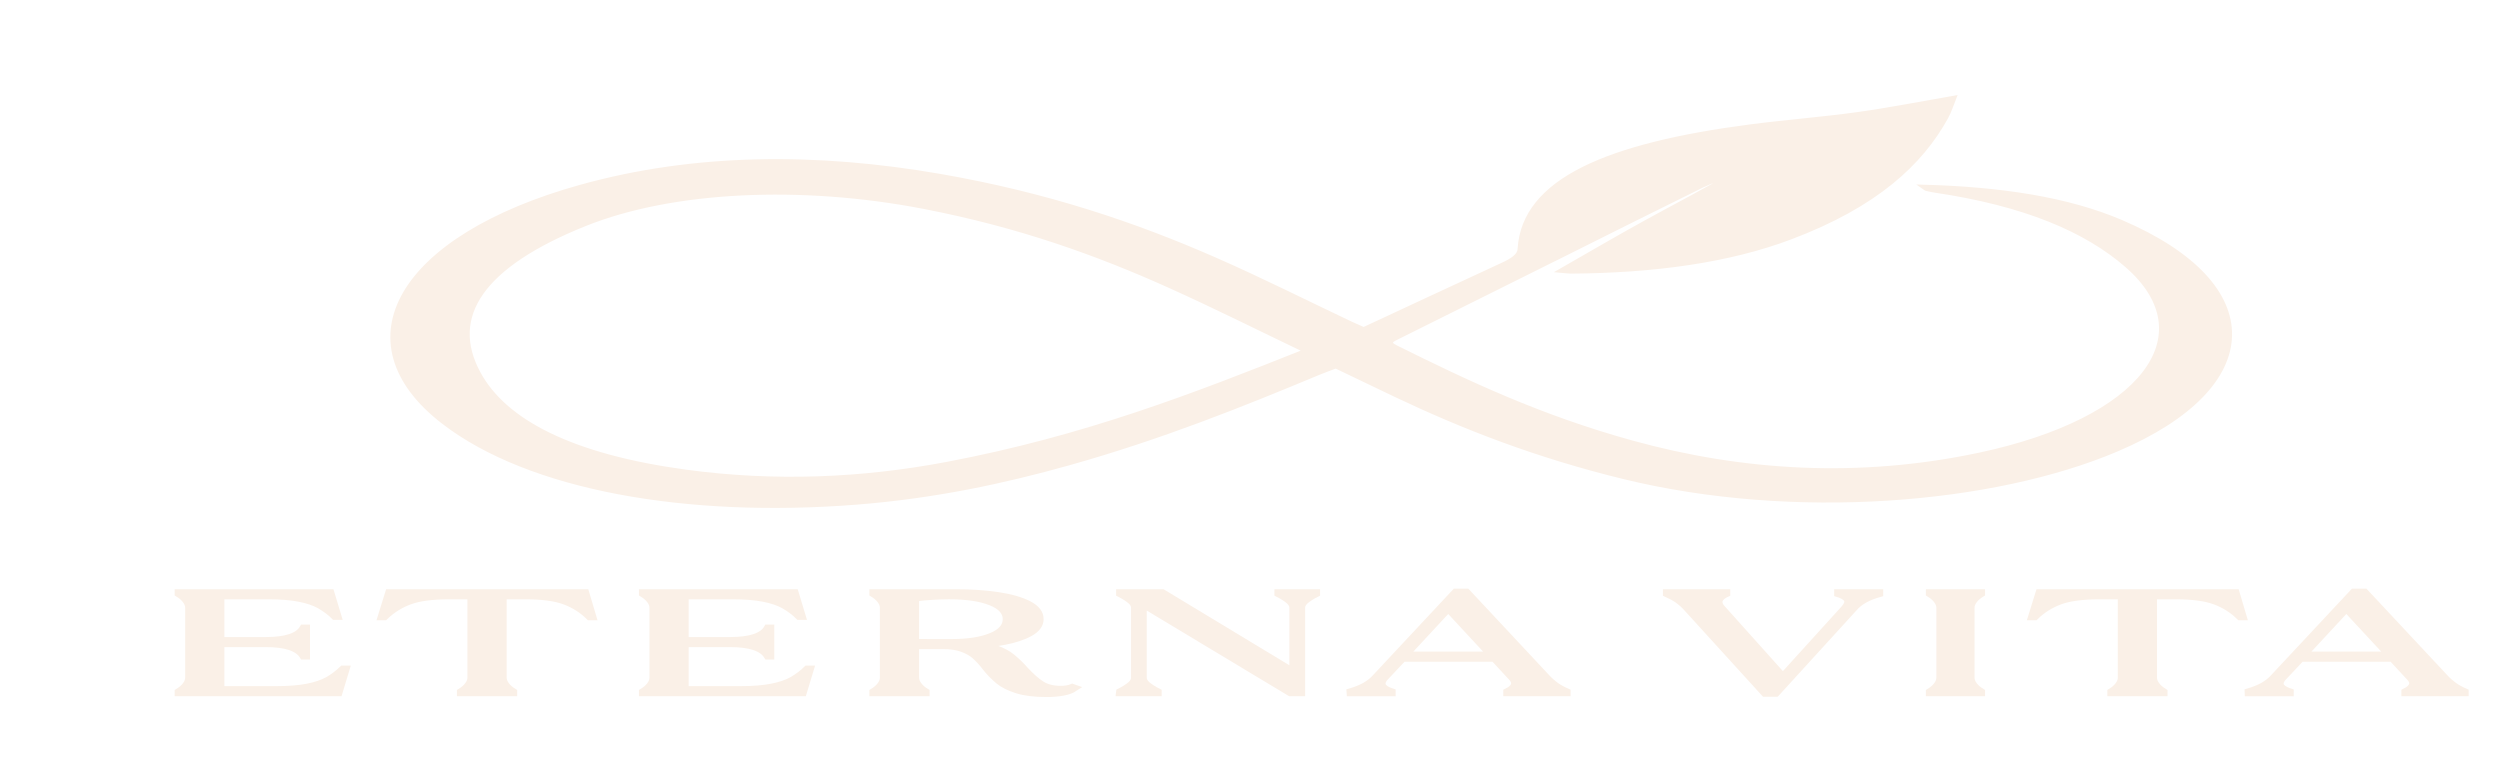
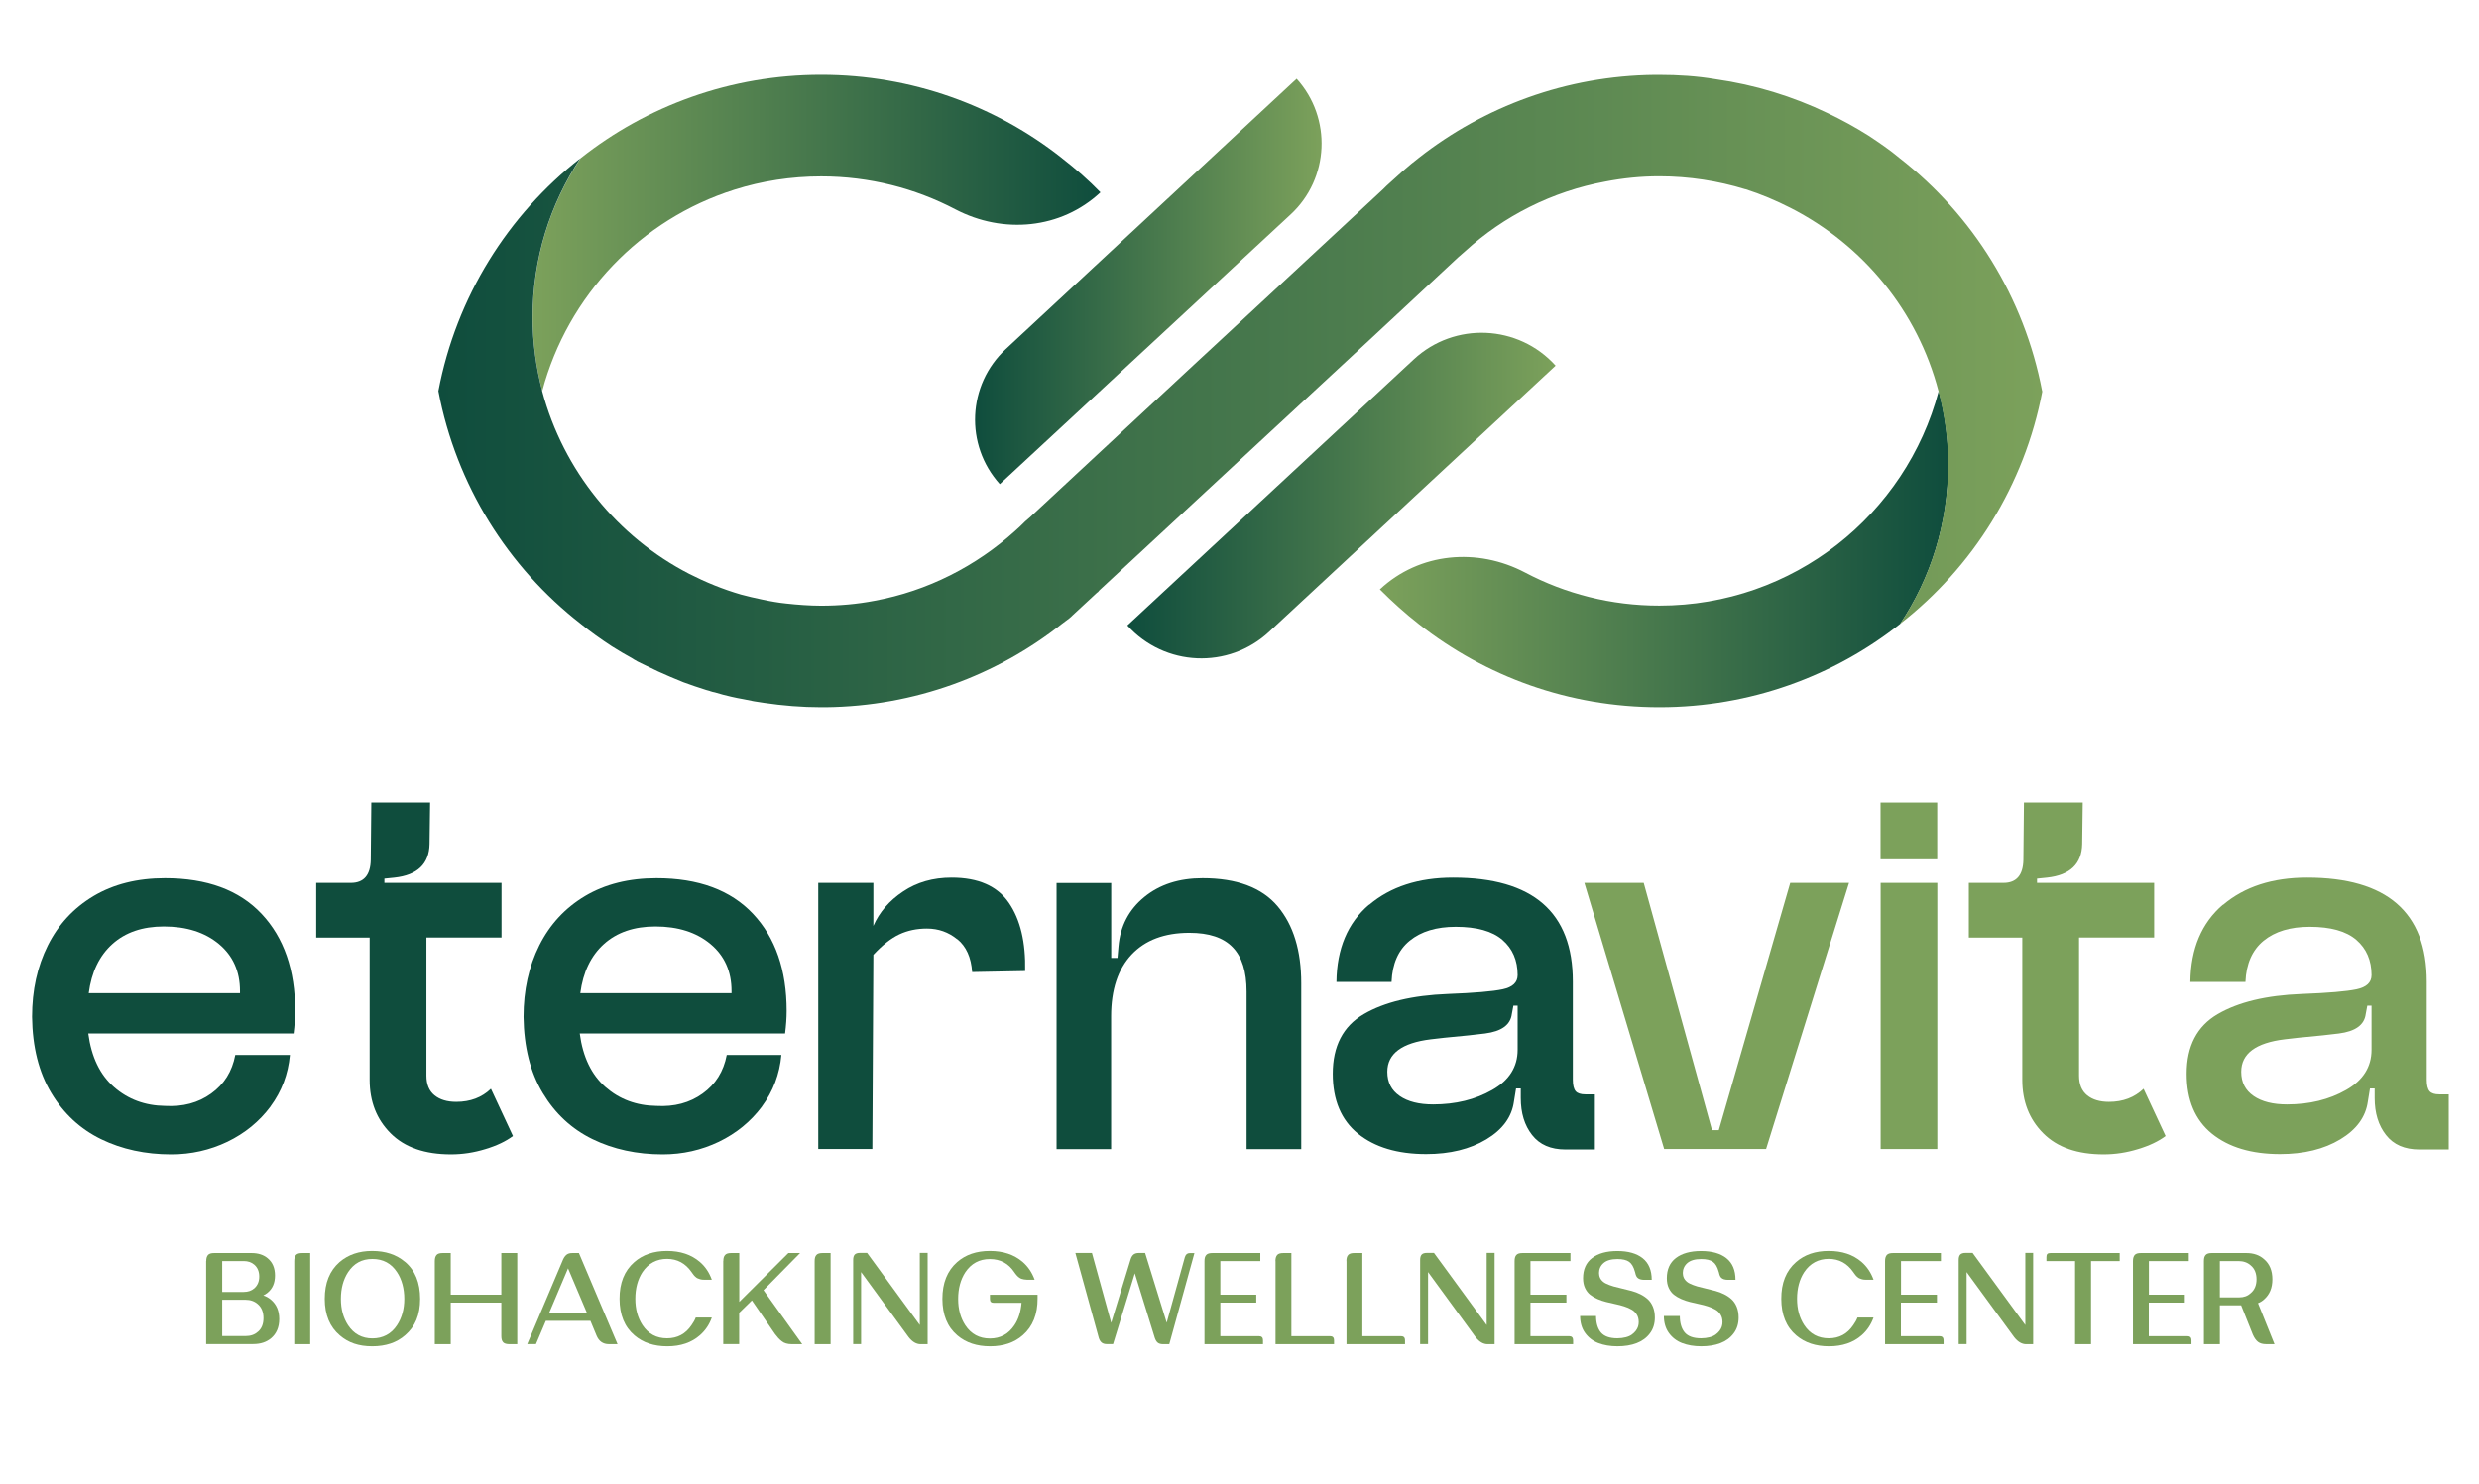
- <svg xmlns="http://www.w3.org/2000/svg" width="177" height="54" viewBox="0 0 177 54" fill="none">
-   <path d="M136.091 13.198C141.631 13.345 146.385 14.068 150.187 15.693C160.6 20.146 160.458 27.351 149.869 31.85C141.134 35.562 127.024 36.739 114.975 33.799C108.729 32.275 103.562 30.248 98.818 27.996C97.437 27.34 96.07 26.68 94.573 25.962C94.176 26.114 93.775 26.252 93.41 26.405C87.865 28.715 82.228 30.979 75.714 32.811C71.08 34.114 66.149 35.17 60.641 35.604C48.635 36.551 37.493 34.61 31.375 29.895C23.981 24.195 28.278 16.767 41.13 13.199C49.194 10.96 57.794 10.915 66.572 12.439C74.176 13.759 80.423 15.888 86.044 18.356C89.364 19.814 92.444 21.369 95.634 22.879C95.866 22.989 96.11 23.094 96.547 23.286C99.861 21.744 103.099 20.233 106.355 18.728C107.038 18.412 107.546 18.099 107.57 17.631C107.862 12.748 113.834 10.25 123.913 8.933C126.418 8.606 129.02 8.408 131.509 8.062C133.764 7.749 135.927 7.317 138.399 6.891C138.201 7.379 138.065 7.854 137.809 8.317C136.008 11.582 132.828 14.543 126.799 16.822C122.395 18.488 117.083 19.207 111.217 19.248C111.052 19.248 110.886 19.221 110.423 19.181C112.53 17.978 114.491 16.825 116.537 15.699C118.571 14.58 120.689 13.489 122.672 12.322C121.953 12.599 121.155 12.849 120.528 13.159C117.29 14.75 114.096 16.357 110.885 17.958C106.944 19.922 103 21.887 99.053 23.851C98.586 24.082 98.18 24.238 98.831 24.561C103.852 27.055 108.995 29.501 115.543 31.31C123.333 33.462 131.579 33.989 140.128 32.175C151.653 29.73 156.218 23.737 150.564 18.815C147.661 16.288 143.338 14.457 137.004 13.517C136.792 13.484 136.588 13.443 136.393 13.394C136.32 13.38 136.293 13.337 136.091 13.198ZM92.4 24.838C89.111 23.265 86.031 21.718 82.759 20.246C77.716 17.979 72.175 15.971 65.38 14.661C56.709 12.989 47.618 13.401 41.425 15.886C34.211 18.78 31.688 22.358 33.911 26.435C35.758 29.825 40.464 32.273 48.522 33.371C54.837 34.231 61.023 33.966 67.043 32.826C76.806 30.977 84.515 27.978 92.4 24.838Z" fill="#FAF0E7" stroke="#FAF0E7" stroke-width="0.25" stroke-miterlimit="10" />
-   <path d="M12.617 48.99C12.847 48.85 13.024 48.697 13.144 48.535C13.287 48.356 13.36 48.168 13.36 47.98V43.029C13.36 42.841 13.287 42.653 13.144 42.474C13.024 42.312 12.847 42.159 12.617 42.019V41.969H23.423L23.926 43.636H23.687C23.41 43.355 23.057 43.089 22.635 42.843C22.257 42.634 21.764 42.467 21.198 42.358C20.607 42.24 19.872 42.181 18.994 42.181H15.636V45.353H18.824C20.245 45.353 21.123 45.06 21.459 44.474H21.697V46.444H21.459C21.108 45.858 20.229 45.565 18.824 45.565H15.636V48.828H19.565C20.444 48.828 21.178 48.769 21.77 48.651C22.336 48.542 22.829 48.376 23.207 48.167C23.574 47.962 23.926 47.697 24.262 47.373H24.5L23.996 49.041H12.617V48.99Z" fill="#FAF0E7" stroke="#FAF0E7" stroke-width="0.5" stroke-miterlimit="10" />
-   <path d="M32.599 48.99C32.828 48.851 33.006 48.697 33.126 48.536C33.269 48.357 33.342 48.169 33.342 47.98V42.181H31.809C30.611 42.181 29.676 42.304 29.006 42.55C28.335 42.795 27.744 43.167 27.232 43.666H26.994L27.521 41.969H41.465L41.969 43.666H41.73C41.235 43.175 40.653 42.804 39.984 42.555C39.314 42.305 38.38 42.18 37.181 42.181H35.623V47.98C35.624 48.169 35.697 48.356 35.839 48.535C35.96 48.697 36.137 48.85 36.366 48.99V49.041H32.599V48.99Z" fill="#FAF0E7" stroke="#FAF0E7" stroke-width="0.5" stroke-miterlimit="10" />
-   <path d="M45.488 48.99C45.717 48.85 45.895 48.697 46.016 48.535C46.158 48.356 46.231 48.169 46.231 47.98V43.029C46.231 42.841 46.158 42.653 46.016 42.474C45.895 42.312 45.717 42.159 45.488 42.019V41.969H56.293L56.797 43.636H56.558C56.281 43.355 55.927 43.089 55.505 42.843C55.127 42.634 54.633 42.467 54.067 42.358C53.476 42.24 52.741 42.181 51.863 42.181H48.508V45.353H51.695C53.116 45.353 53.995 45.06 54.33 44.474H54.569V46.444H54.33C53.979 45.858 53.101 45.565 51.695 45.565H48.508V48.828H52.438C53.316 48.828 54.051 48.769 54.642 48.651C55.208 48.542 55.702 48.375 56.08 48.167C56.502 47.92 56.856 47.654 57.133 47.373H57.372L56.868 49.041H45.488V48.99Z" fill="#FAF0E7" stroke="#FAF0E7" stroke-width="0.5" stroke-miterlimit="10" />
-   <path d="M71.998 48.839C71.455 48.667 71.012 48.446 70.704 48.192C70.333 47.875 70.017 47.548 69.758 47.212C69.555 46.94 69.311 46.673 69.026 46.414C68.811 46.222 68.506 46.05 68.128 45.909C67.756 45.774 67.277 45.702 66.786 45.708H64.822V47.98C64.822 48.169 64.895 48.356 65.038 48.535C65.158 48.697 65.336 48.85 65.564 48.99V49.04H61.803V48.99C62.032 48.85 62.21 48.697 62.33 48.535C62.473 48.356 62.546 48.169 62.546 47.98V43.03C62.546 42.841 62.473 42.653 62.33 42.474C62.21 42.312 62.032 42.159 61.803 42.02V41.969H67.697C68.703 41.964 69.704 42.032 70.656 42.17C71.556 42.304 72.279 42.511 72.825 42.791C73.37 43.071 73.642 43.42 73.638 43.837C73.638 44.214 73.4 44.535 72.924 44.802C72.45 45.066 71.823 45.275 71.103 45.408C70.392 45.543 69.629 45.624 68.851 45.645V45.665C69.459 45.667 70.045 45.76 70.504 45.928C70.972 46.099 71.359 46.306 71.642 46.539C71.99 46.829 72.299 47.128 72.565 47.433C72.98 47.884 73.368 48.226 73.727 48.459C74.085 48.691 74.545 48.807 75.104 48.807C75.256 48.808 75.406 48.796 75.546 48.772C75.686 48.747 75.813 48.711 75.919 48.665L76.063 48.716C75.871 48.844 75.591 48.944 75.26 49.004C74.893 49.07 74.497 49.103 74.098 49.1C73.246 49.101 72.546 49.014 71.998 48.839ZM67.386 45.495C68.536 45.495 69.466 45.35 70.177 45.059C70.888 44.769 71.243 44.362 71.243 43.837C71.243 43.312 70.875 42.904 70.141 42.614C69.406 42.325 68.423 42.18 67.194 42.179C66.789 42.181 66.385 42.194 65.984 42.22C65.59 42.242 65.201 42.279 64.822 42.331V45.493L67.386 45.495Z" fill="#FAF0E7" stroke="#FAF0E7" stroke-width="0.5" stroke-miterlimit="10" />
-   <path d="M79.27 48.99C79.58 48.835 79.847 48.666 80.064 48.485C80.241 48.327 80.331 48.154 80.327 47.98V43.029C80.331 42.855 80.241 42.682 80.064 42.525C79.847 42.344 79.58 42.174 79.27 42.019V41.969H82.313L91.537 47.544V43.029C91.54 42.855 91.45 42.682 91.273 42.525C91.056 42.344 90.79 42.174 90.479 42.019V41.969H93.211V42.02C92.9 42.174 92.633 42.344 92.417 42.525C92.24 42.683 92.149 42.855 92.153 43.03V49.041H91.338L80.941 42.787V47.98C80.937 48.154 81.027 48.327 81.204 48.484C81.42 48.665 81.685 48.835 81.995 48.99V49.04H79.264L79.27 48.99Z" fill="#FAF0E7" stroke="#FAF0E7" stroke-width="0.5" stroke-miterlimit="10" />
-   <path d="M95.586 48.991C95.989 48.875 96.345 48.731 96.64 48.567C96.95 48.387 97.201 48.19 97.383 47.981L103.037 41.93H103.851L109.507 47.981C109.688 48.179 109.904 48.371 110.153 48.556C110.378 48.714 110.644 48.86 110.947 48.992V49.042H106.682V48.992C106.852 48.911 106.986 48.819 107.079 48.719C107.185 48.61 107.239 48.493 107.238 48.375C107.23 48.237 107.166 48.1 107.047 47.971L105.776 46.599H99.332L98.061 47.953C97.927 48.094 97.854 48.245 97.846 48.397C97.846 48.639 98.084 48.838 98.561 48.993V49.044H95.59L95.586 48.991ZM102.534 43.102L99.491 46.383H105.576L102.534 43.102Z" fill="#FAF0E7" stroke="#FAF0E7" stroke-width="0.5" stroke-miterlimit="10" />
-   <path d="M119.424 43.029C119.252 42.832 119.039 42.642 118.789 42.46C118.561 42.301 118.291 42.153 117.986 42.019V41.969H122.251V42.019C121.885 42.187 121.687 42.408 121.7 42.636C121.708 42.788 121.781 42.938 121.915 43.08L126.228 47.889L130.565 43.111C130.741 42.908 130.829 42.74 130.828 42.605C130.828 42.363 130.589 42.167 130.109 42.019V41.969H133.081V42.019C132.667 42.134 132.302 42.277 132.002 42.444C131.688 42.626 131.438 42.827 131.26 43.04L125.749 49.081H124.934L119.424 43.029Z" fill="#FAF0E7" stroke="#FAF0E7" stroke-width="0.5" stroke-miterlimit="10" />
-   <path d="M136.602 48.99C136.831 48.85 137.008 48.697 137.129 48.535C137.271 48.356 137.344 48.169 137.344 47.98V43.029C137.344 42.841 137.271 42.653 137.129 42.474C137.008 42.312 136.831 42.159 136.602 42.019V41.969H140.291V42.02C140.062 42.159 139.885 42.312 139.764 42.474C139.621 42.653 139.548 42.841 139.548 43.03V47.98C139.548 48.168 139.621 48.356 139.764 48.535C139.885 48.697 140.062 48.85 140.291 48.99V49.04H136.602V48.99Z" fill="#FAF0E7" stroke="#FAF0E7" stroke-width="0.5" stroke-miterlimit="10" />
-   <path d="M149.448 48.99C149.677 48.851 149.855 48.697 149.975 48.536C150.118 48.357 150.191 48.169 150.191 47.98V42.181H148.654C147.456 42.181 146.521 42.304 145.851 42.55C145.181 42.795 144.59 43.167 144.078 43.666H143.84L144.367 41.969H158.311L158.814 43.666H158.576C158.081 43.175 157.498 42.804 156.829 42.555C156.16 42.305 155.225 42.18 154.025 42.181H152.466V47.98C152.466 48.169 152.539 48.356 152.682 48.535C152.802 48.697 152.98 48.85 153.209 48.99V49.041H149.448V48.99Z" fill="#FAF0E7" stroke="#FAF0E7" stroke-width="0.5" stroke-miterlimit="10" />
-   <path d="M159.172 48.991C159.575 48.875 159.931 48.731 160.226 48.567C160.536 48.387 160.787 48.19 160.969 47.981L166.623 41.93H167.437L173.092 47.981C173.273 48.179 173.489 48.371 173.738 48.556C173.963 48.714 174.229 48.86 174.532 48.992V49.042H170.267V48.992C170.437 48.911 170.571 48.819 170.664 48.719C170.77 48.61 170.824 48.493 170.823 48.375C170.816 48.237 170.751 48.1 170.632 47.971L169.361 46.599H162.917L161.646 47.953C161.512 48.094 161.438 48.245 161.43 48.397C161.43 48.639 161.668 48.838 162.145 48.993V49.044H159.174L159.172 48.991ZM166.12 43.102L163.077 46.383H169.163L166.12 43.102Z" fill="#FAF0E7" stroke="#FAF0E7" stroke-width="0.5" stroke-miterlimit="10" />
+ <svg xmlns="http://www.w3.org/2000/svg" width="269" height="161" viewBox="0 0 269 161" fill="none">
+   <path d="M211.401 50.445C211.401 56.825 209.501 62.775 206.191 67.715C199.011 73.395 189.921 76.765 180.061 76.765C170.201 76.765 161.221 73.425 154.001 67.775C152.501 66.605 151.091 65.335 149.721 63.965H149.741C154.031 59.965 160.311 59.415 165.491 62.145C169.851 64.445 174.811 65.735 180.061 65.735C194.591 65.735 206.821 55.875 210.371 42.445C211.041 44.985 211.411 47.655 211.411 50.435L211.401 50.445Z" fill="url(#paint0_linear_276_27)" />
+   <path d="M168.8 39.689L137.72 68.569C133.3 72.679 126.37 72.369 122.33 67.889L153.41 39.009C157.83 34.899 164.76 35.209 168.8 39.689Z" fill="url(#paint1_linear_276_27)" />
+   <path d="M140.05 23.277L108.49 52.547C104.67 48.297 104.96 41.777 109.14 37.887L140.7 8.547C144.55 12.807 144.26 19.377 140.05 23.277Z" fill="url(#paint2_linear_276_27)" />
+   <path d="M119.411 20.877C115.131 24.877 108.851 25.437 103.661 22.717C99.311 20.437 94.351 19.147 89.111 19.147C85.841 19.147 82.661 19.647 79.691 20.587C69.531 23.797 61.611 32.047 58.841 42.437C58.171 39.897 57.801 37.227 57.801 34.447C57.801 28.067 59.701 22.147 62.981 17.207L63.001 17.177C70.191 11.487 79.281 8.117 89.111 8.117C98.941 8.117 108.061 11.487 115.241 17.167C115.241 17.167 115.251 17.177 115.271 17.197C116.741 18.337 118.111 19.537 119.411 20.877Z" fill="url(#paint3_linear_276_27)" />
+   <path d="M221.62 42.455C219.68 52.675 214.07 61.565 206.18 67.715C209.49 62.765 211.39 56.825 211.39 50.445C211.39 47.675 211.02 44.995 210.35 42.455C208.08 33.765 202.16 26.585 194.31 22.575C192.74 21.775 191.1 21.075 189.4 20.535H189.37C186.43 19.635 183.29 19.135 180.05 19.135C178.05 19.135 176.11 19.335 174.2 19.705C168.42 20.775 163.17 23.445 159 27.255L158.2 27.955L148.84 36.675L139.22 45.595L137.88 46.835L131.33 52.915L119.3 64.075C119.23 64.145 119.17 64.245 119.1 64.305H119.07L116.36 66.815C116.26 66.915 116.16 67.015 116.03 67.115C115.76 67.315 115.5 67.515 115.23 67.715C108.18 73.295 99.26 76.665 89.57 76.765H89.1C86.99 76.765 84.96 76.595 82.92 76.295C82.19 76.195 81.42 76.065 80.68 75.895C80.25 75.825 79.78 75.725 79.34 75.625C78.74 75.495 78.14 75.325 77.57 75.155C77.4 75.125 77.24 75.085 77.07 75.025C77.07 75.025 77.047 75.015 77 74.995C76.87 74.965 76.77 74.925 76.63 74.895C75.79 74.625 74.99 74.365 74.16 74.055C73.22 73.685 72.32 73.285 71.42 72.885C70.79 72.585 70.15 72.285 69.55 71.985C69.42 71.915 69.28 71.855 69.15 71.785C69.05 71.715 68.95 71.655 68.85 71.615C68.78 71.585 68.72 71.515 68.65 71.485C67.88 71.055 67.11 70.615 66.38 70.145C65.21 69.375 64.07 68.575 63.01 67.705C55.12 61.555 49.51 52.665 47.57 42.445C49.51 32.225 55.12 23.335 62.97 17.185C59.7 22.135 57.79 28.045 57.79 34.425C57.79 37.195 58.16 39.875 58.83 42.415V42.445C61.14 51.095 67.02 58.285 74.8 62.295C76.57 63.195 78.44 63.965 80.41 64.535C81.15 64.735 81.88 64.905 82.65 65.065C83.12 65.165 83.59 65.265 84.05 65.335C84.45 65.405 84.89 65.465 85.29 65.505C85.92 65.575 86.56 65.635 87.19 65.675C87.82 65.715 88.46 65.745 89.09 65.745C91.06 65.745 93 65.575 94.87 65.215C100.68 64.145 105.93 61.435 110.14 57.635C110.51 57.305 110.88 56.965 111.24 56.595L111.74 56.165L120.33 48.175L129.92 39.255L131.26 38.015L137.81 31.935L150.07 20.545C150.34 20.275 150.57 20.045 150.84 19.815L152.28 18.515C152.85 18.015 153.42 17.545 153.98 17.115C161.06 11.565 169.95 8.225 179.57 8.125H180.04C182.11 8.125 184.15 8.255 186.15 8.595C190.43 9.195 194.54 10.465 198.31 12.275C199.85 13.005 201.32 13.815 202.75 14.715C203.92 15.485 205.09 16.285 206.16 17.185C214.05 23.335 219.66 32.255 221.6 42.475L221.62 42.455Z" fill="url(#paint4_linear_276_27)" />
+   <path d="M29.351 120.11C28.131 121.74 26.581 123.01 24.68 123.93C22.78 124.84 20.75 125.3 18.581 125.3C15.771 125.3 13.23 124.75 10.97 123.65C8.71 122.55 6.91 120.88 5.56 118.63C4.21 116.39 3.52 113.63 3.48 110.37C3.48 107.48 4.05 104.9 5.19 102.62C6.33 100.34 7.98 98.56 10.15 97.26C12.32 95.97 14.9 95.32 17.901 95.32C22.46 95.32 25.951 96.61 28.381 99.19C30.811 101.77 32.031 105.29 32.031 109.73C32.031 110.49 31.971 111.31 31.86 112.18H9.58C9.92 114.73 10.851 116.66 12.37 117.99C13.89 119.32 15.73 120.01 17.901 120.04C19.84 120.15 21.511 119.71 22.91 118.7C24.32 117.69 25.191 116.3 25.53 114.51H31.46C31.27 116.6 30.561 118.46 29.351 120.1V120.11ZM26.041 107.8V107.57C26.041 105.44 25.28 103.74 23.761 102.47C22.241 101.2 20.241 100.56 17.78 100.56C15.46 100.56 13.601 101.2 12.191 102.47C10.78 103.74 9.93 105.52 9.63 107.8H26.041Z" fill="#0F4D3D" />
+   <path d="M34.311 101.759V95.829H38.071C39.471 95.829 40.201 94.999 40.231 93.319L40.291 87.109H46.671L46.611 91.609C46.571 93.769 45.301 94.989 42.791 95.259L41.711 95.369V95.829H54.421V101.759H46.271V116.749C46.271 117.699 46.561 118.409 47.151 118.889C47.741 119.369 48.531 119.599 49.511 119.599C51.031 119.599 52.281 119.129 53.271 118.179L55.661 123.309C54.901 123.879 53.901 124.359 52.671 124.729C51.441 125.109 50.191 125.299 48.941 125.299C46.091 125.299 43.911 124.539 42.391 123.019C40.871 121.499 40.111 119.569 40.111 117.209V101.769H34.301L34.311 101.759Z" fill="#0F4D3D" />
+   <path d="M82.68 120.11C81.46 121.74 79.91 123.01 78.01 123.93C76.111 124.84 74.081 125.3 71.911 125.3C69.101 125.3 66.561 124.75 64.301 123.65C62.041 122.55 60.24 120.88 58.891 118.63C57.541 116.38 56.85 113.63 56.81 110.37C56.81 107.48 57.381 104.9 58.521 102.62C59.661 100.34 61.31 98.56 63.48 97.26C65.65 95.97 68.231 95.32 71.231 95.32C75.79 95.32 79.281 96.61 81.711 99.19C84.141 101.77 85.361 105.29 85.361 109.73C85.361 110.49 85.301 111.31 85.191 112.18H62.911C63.251 114.73 64.18 116.66 65.701 117.99C67.221 119.32 69.061 120.01 71.231 120.04C73.171 120.15 74.841 119.71 76.241 118.7C77.651 117.69 78.52 116.3 78.861 114.51H84.79C84.6 116.6 83.891 118.46 82.68 120.1V120.11ZM79.381 107.8V107.57C79.381 105.44 78.621 103.74 77.101 102.47C75.581 101.2 73.581 100.56 71.121 100.56C68.8 100.56 66.941 101.2 65.531 102.47C64.121 103.74 63.271 105.52 62.971 107.8H79.381Z" fill="#0F4D3D" />
+   <path d="M103.88 101.958C102.93 101.178 101.83 100.788 100.58 100.788C99.48 100.788 98.48 100.998 97.59 101.418C96.69 101.838 95.75 102.578 94.77 103.638L94.66 124.718H88.79V95.828H94.77V100.498C95.42 99.018 96.49 97.768 97.99 96.768C99.49 95.758 101.25 95.258 103.26 95.258C106.15 95.258 108.22 96.168 109.47 97.988C110.72 99.808 111.31 102.278 111.24 105.398L105.49 105.508C105.38 103.908 104.84 102.728 103.89 101.948L103.88 101.958Z" fill="#0F4D3D" />
+   <path d="M120.58 95.83V103.98H121.26L121.37 102.73C121.56 100.53 122.49 98.74 124.16 97.37C125.83 96 127.94 95.32 130.49 95.32C134.21 95.32 136.93 96.34 138.64 98.37C140.35 100.4 141.2 103.18 141.2 106.72V124.73H135.27V107.63C135.27 105.46 134.77 103.86 133.76 102.82C132.75 101.77 131.19 101.25 129.06 101.25C126.36 101.25 124.27 102.04 122.79 103.61C121.31 105.19 120.57 107.42 120.57 110.31V124.73H114.65V95.84H120.57L120.58 95.83Z" fill="#0F4D3D" />
+   <path d="M148.56 98.218C150.88 96.248 153.92 95.258 157.68 95.258C166.34 95.258 170.67 99.018 170.67 106.538V117.198C170.67 117.808 170.78 118.218 170.98 118.448C171.18 118.678 171.54 118.788 172.03 118.788H173.06V124.768H169.87C168.27 124.768 167.07 124.248 166.25 123.198C165.43 122.158 165.02 120.818 165.02 119.178V118.148H164.51L164.28 119.568C164.05 121.238 163.05 122.608 161.29 123.668C159.52 124.728 157.35 125.268 154.76 125.268C151.64 125.268 149.18 124.528 147.35 123.048C145.53 121.568 144.62 119.398 144.62 116.548C144.62 113.548 145.74 111.388 147.98 110.078C150.22 108.768 153.26 108.038 157.1 107.888C159.99 107.778 161.97 107.608 163.06 107.378C164.14 107.148 164.68 106.638 164.68 105.838C164.68 104.238 164.13 102.968 163.03 102.018C161.93 101.068 160.24 100.598 157.96 100.598C155.87 100.598 154.21 101.098 152.97 102.108C151.73 103.118 151.08 104.608 151 106.578H145.02C145.06 102.968 146.24 100.178 148.55 98.198L148.56 98.218ZM151.89 118.968C152.78 119.578 153.99 119.878 155.51 119.878C157.94 119.878 160.08 119.358 161.92 118.308C163.76 117.268 164.68 115.808 164.68 113.948V109.158H164.22L164.05 110.068C163.9 111.248 162.93 111.948 161.14 112.178C160.3 112.288 158.84 112.448 156.75 112.638L155.27 112.808C152.12 113.188 150.54 114.368 150.54 116.338C150.54 117.478 150.99 118.348 151.88 118.958L151.89 118.968Z" fill="#0F4D3D" />
+   <path d="M178.361 95.828L185.771 122.668H186.511L194.261 95.828H200.641L191.641 124.718H180.581L171.921 95.828H178.361Z" fill="#7CA15B" />
+   <path d="M204.061 87.109H210.211V93.269H204.061V87.109ZM210.221 95.829V124.719H204.071V95.829H210.221Z" fill="#7CA15B" />
+   <path d="M213.641 101.759V95.829H217.401C218.801 95.829 219.531 94.999 219.561 93.319L219.621 87.109H226.001L225.941 91.609C225.901 93.769 224.631 94.989 222.121 95.259L221.041 95.369V95.829H233.751V101.759H225.601V116.749C225.601 117.699 225.891 118.409 226.481 118.889C227.071 119.369 227.861 119.599 228.841 119.599C230.361 119.599 231.611 119.129 232.601 118.179L234.991 123.309C234.231 123.879 233.231 124.359 232.001 124.729C230.771 125.109 229.521 125.299 228.271 125.299C225.421 125.299 223.241 124.539 221.721 123.019C220.201 121.499 219.441 119.569 219.441 117.209V101.769H213.631L213.641 101.759Z" fill="#7CA15B" />
+   <path d="M241.22 98.218C243.54 96.248 246.58 95.258 250.34 95.258C259 95.258 263.33 99.018 263.33 106.538V117.198C263.33 117.808 263.44 118.218 263.64 118.448C263.84 118.678 264.2 118.788 264.69 118.788H265.72V124.768H262.53C260.93 124.768 259.73 124.248 258.91 123.198C258.09 122.158 257.68 120.818 257.68 119.178V118.148H257.17L256.94 119.568C256.71 121.238 255.71 122.608 253.95 123.668C252.19 124.728 250.01 125.268 247.42 125.268C244.3 125.268 241.84 124.528 240.01 123.048C238.19 121.568 237.28 119.398 237.28 116.548C237.28 113.548 238.4 111.388 240.64 110.078C242.88 108.768 245.92 108.038 249.76 107.888C252.65 107.778 254.63 107.608 255.72 107.378C256.8 107.148 257.34 106.638 257.34 105.838C257.34 104.238 256.79 102.968 255.69 102.018C254.59 101.068 252.9 100.598 250.62 100.598C248.53 100.598 246.87 101.098 245.63 102.108C244.4 103.118 243.74 104.608 243.66 106.578H237.68C237.72 102.968 238.9 100.178 241.21 98.198L241.22 98.218ZM244.55 118.968C245.44 119.578 246.65 119.878 248.17 119.878C250.6 119.878 252.74 119.358 254.58 118.308C256.42 117.268 257.34 115.808 257.34 113.948V109.158H256.88L256.71 110.068C256.56 111.248 255.59 111.948 253.8 112.178C252.96 112.288 251.5 112.448 249.41 112.638L247.93 112.808C244.78 113.188 243.2 114.368 243.2 116.338C243.2 117.478 243.65 118.348 244.54 118.958L244.55 118.968Z" fill="#7CA15B" />
+   <path d="M22.38 136.878C22.38 136.568 22.45 136.348 22.58 136.208C22.71 136.068 22.93 136.008 23.24 136.008H27.31C28.02 136.008 28.6 136.198 29.04 136.568C29.58 137.018 29.84 137.638 29.84 138.448C29.84 139.258 29.57 139.878 29.04 140.308C28.88 140.438 28.72 140.538 28.57 140.608C28.87 140.698 29.15 140.858 29.41 141.078C30 141.578 30.3 142.278 30.3 143.168C30.3 144.058 30 144.768 29.41 145.258C28.91 145.678 28.27 145.888 27.48 145.888H22.37V136.868L22.38 136.878ZM26.45 136.878H24.11V140.228H26.45C26.91 140.228 27.29 140.098 27.59 139.838C27.95 139.518 28.13 139.098 28.13 138.558C28.13 138.018 27.95 137.578 27.59 137.268C27.29 137.008 26.91 136.878 26.45 136.878ZM27.97 144.568C28.38 144.228 28.59 143.728 28.59 143.068C28.59 142.408 28.38 141.898 27.97 141.548C27.62 141.238 27.17 141.078 26.63 141.078H24.11V145.018H26.63C27.19 145.018 27.64 144.868 27.97 144.558V144.568Z" fill="#7CA15B" />
+   <path d="M33.66 145.898H31.93V136.878C31.93 136.568 31.99 136.348 32.13 136.208C32.26 136.068 32.48 136.008 32.79 136.008H33.66V145.898Z" fill="#7CA15B" />
+   <path d="M43.95 136.961C45.05 137.891 45.59 139.231 45.59 140.981C45.59 142.731 45.05 143.991 43.97 144.921C43.05 145.731 41.86 146.131 40.39 146.131C38.92 146.131 37.8 145.741 36.88 144.951C35.79 144.031 35.24 142.711 35.24 140.981C35.24 139.251 35.77 137.931 36.84 136.991C37.78 136.181 38.96 135.781 40.39 135.781C41.82 135.781 43.01 136.171 43.94 136.961H43.95ZM43.08 143.841C43.6 143.051 43.87 142.101 43.87 140.981C43.87 139.861 43.6 138.861 43.08 138.081C42.46 137.131 41.57 136.651 40.41 136.651C39.25 136.651 38.4 137.131 37.77 138.081C37.25 138.881 36.99 139.851 36.99 140.981C36.99 142.111 37.25 143.041 37.77 143.841C38.4 144.791 39.28 145.271 40.41 145.271C41.54 145.271 42.46 144.791 43.08 143.841Z" fill="#7CA15B" />
+   <path d="M47.18 136.878C47.18 136.568 47.25 136.348 47.38 136.208C47.51 136.068 47.73 136.008 48.04 136.008H48.91V140.528H54.4V136.008H56.13V145.898H55.26C54.95 145.898 54.73 145.828 54.6 145.698C54.47 145.558 54.4 145.338 54.4 145.028V141.388H48.91V145.898H47.18V136.878Z" fill="#7CA15B" />
+   <path d="M57.21 145.898L61.1 136.708C61.21 136.468 61.34 136.298 61.49 136.178C61.65 136.058 61.85 136.008 62.11 136.008H62.82L67.01 145.898H66.07C65.44 145.898 64.99 145.588 64.73 144.958L64.07 143.368H59.23L58.16 145.888H57.22L57.21 145.898ZM59.59 142.508H63.69L61.64 137.668L59.59 142.508Z" fill="#7CA15B" />
+   <path d="M75.51 143.011H77.24C76.98 143.761 76.55 144.401 75.96 144.921C75.04 145.731 73.86 146.131 72.41 146.131C70.96 146.131 69.79 145.741 68.86 144.951C67.77 144.031 67.23 142.701 67.23 140.981C67.22 139.271 67.75 137.931 68.83 136.991C69.75 136.181 70.94 135.781 72.38 135.781C73.82 135.781 75 136.171 75.93 136.961C76.53 137.471 76.96 138.121 77.24 138.901H76.37C76.28 138.901 76.2 138.901 76.12 138.881C76.04 138.871 75.96 138.851 75.89 138.821C75.82 138.791 75.76 138.771 75.7 138.751C75.64 138.731 75.59 138.691 75.54 138.651C75.49 138.611 75.44 138.571 75.41 138.541C75.38 138.511 75.34 138.471 75.29 138.411C75.24 138.351 75.21 138.311 75.2 138.291C75.18 138.271 75.15 138.231 75.11 138.171C75.07 138.111 75.04 138.081 75.04 138.071C74.38 137.121 73.49 136.641 72.38 136.641C71.27 136.641 70.36 137.121 69.72 138.071C69.2 138.871 68.94 139.841 68.94 140.971C68.94 142.101 69.2 143.031 69.72 143.831C70.35 144.781 71.24 145.261 72.38 145.261C73.52 145.261 74.4 144.781 75.04 143.831C75.24 143.551 75.4 143.271 75.5 143.001L75.51 143.011Z" fill="#7CA15B" />
+   <path d="M78.49 136.878C78.49 136.568 78.55 136.348 78.691 136.208C78.82 136.068 79.04 136.008 79.35 136.008H80.221V141.308L85.55 136.008H86.82L82.85 140.038L87.05 145.898H85.891C85.671 145.898 85.471 145.868 85.3 145.818C85.121 145.768 84.96 145.688 84.82 145.568C84.68 145.458 84.55 145.338 84.451 145.228C84.35 145.118 84.231 144.968 84.091 144.788L81.591 141.148L80.21 142.498V145.888H78.481V136.868L78.49 136.878Z" fill="#7CA15B" />
+   <path d="M90.13 145.898H88.4V136.878C88.4 136.568 88.46 136.348 88.6 136.208C88.73 136.068 88.95 136.008 89.26 136.008H90.13V145.898Z" fill="#7CA15B" />
+   <path d="M100.66 136.012V145.902H99.91C99.44 145.902 99.01 145.652 98.61 145.152L93.44 138.072V145.892H92.58V136.752C92.58 136.482 92.64 136.292 92.75 136.172C92.87 136.052 93.06 135.992 93.33 135.992H94.09L99.81 143.822V135.992H100.67L100.66 136.012Z" fill="#7CA15B" />
+   <path d="M107.42 140.971V140.531H112.59V140.931C112.6 142.641 112.07 143.981 110.99 144.921C110.07 145.731 108.88 146.131 107.44 146.131C106 146.131 104.82 145.741 103.89 144.951C102.8 144.031 102.26 142.701 102.26 140.981C102.26 139.261 102.79 137.931 103.86 136.991C104.78 136.181 105.96 135.781 107.41 135.781C108.86 135.781 110.03 136.171 110.96 136.961C111.55 137.471 111.99 138.121 112.27 138.901H111.42C111.32 138.901 111.22 138.891 111.12 138.871C111.03 138.851 110.95 138.831 110.87 138.811C110.79 138.791 110.73 138.751 110.66 138.711C110.59 138.661 110.53 138.621 110.49 138.591C110.45 138.561 110.4 138.511 110.35 138.451C110.3 138.391 110.26 138.351 110.24 138.321C110.22 138.291 110.19 138.251 110.14 138.191C110.1 138.131 110.08 138.091 110.07 138.091C109.44 137.141 108.55 136.661 107.41 136.661C106.27 136.661 105.39 137.141 104.75 138.091C104.23 138.891 103.97 139.861 103.97 140.991C103.97 142.121 104.23 143.051 104.75 143.851C105.38 144.801 106.27 145.281 107.41 145.281C108.55 145.281 109.43 144.801 110.07 143.851C110.51 143.201 110.77 142.391 110.85 141.411H107.85C107.7 141.411 107.59 141.381 107.52 141.311C107.45 141.241 107.42 141.131 107.42 140.981V140.971Z" fill="#7CA15B" />
+   <path d="M129.61 136.01L126.88 145.9H126.2C125.95 145.9 125.75 145.84 125.62 145.73C125.49 145.62 125.39 145.45 125.31 145.22L123.14 138.21L120.78 145.89H120.09C119.86 145.89 119.67 145.83 119.54 145.72C119.41 145.61 119.3 145.44 119.23 145.21L116.69 136H118.49L120.58 143.58L122.69 136.68C122.76 136.45 122.87 136.28 123 136.17C123.14 136.06 123.33 136 123.58 136H124.26L126.6 143.57L128.57 136.46C128.66 136.16 128.85 136.01 129.14 136.01H129.59H129.61Z" fill="#7CA15B" />
+   <path d="M136.32 141.388H132.42V145.028H136.61C136.9 145.028 137.05 145.178 137.05 145.468V145.898H130.7V136.878C130.7 136.568 130.76 136.348 130.9 136.208C131.03 136.068 131.25 136.008 131.56 136.008H136.76V136.878H132.42V140.528H136.32V141.398V141.388Z" fill="#7CA15B" />
+   <path d="M138.4 136.878C138.4 136.568 138.47 136.348 138.6 136.208C138.73 136.068 138.95 136.008 139.26 136.008H140.13V145.028H144.32C144.61 145.028 144.76 145.178 144.76 145.468V145.898H138.41V136.878H138.4Z" fill="#7CA15B" />
+   <path d="M146.101 136.878C146.101 136.568 146.161 136.348 146.301 136.208C146.431 136.068 146.651 136.008 146.961 136.008H147.831V145.028H152.021C152.311 145.028 152.461 145.178 152.461 145.468V145.898H146.111V136.878H146.101Z" fill="#7CA15B" />
+   <path d="M162.181 136.012V145.902H161.431C160.961 145.902 160.531 145.652 160.131 145.152L154.961 138.072V145.892H154.101V136.752C154.101 136.482 154.161 136.292 154.271 136.172C154.381 136.052 154.581 135.992 154.851 135.992H155.601L161.321 143.822V135.992H162.181V136.012Z" fill="#7CA15B" />
+   <path d="M169.971 141.388H166.071V145.028H170.261C170.551 145.028 170.701 145.178 170.701 145.468V145.898H164.351V136.878C164.351 136.568 164.411 136.348 164.551 136.208C164.681 136.068 164.901 136.008 165.211 136.008H170.411V136.878H166.071V140.528H169.971V141.398V141.388Z" fill="#7CA15B" />
+   <path d="M173.52 138.199C173.52 138.459 173.59 138.689 173.73 138.879C173.87 139.069 174.05 139.219 174.29 139.329C174.52 139.439 174.79 139.539 175.09 139.629C175.39 139.709 175.71 139.789 176.05 139.869C176.39 139.949 176.72 140.029 177.05 140.119C177.39 140.209 177.7 140.329 178 140.479C178.3 140.629 178.57 140.809 178.8 141.019C179.03 141.229 179.22 141.499 179.36 141.839C179.5 142.179 179.57 142.569 179.57 143.009C179.57 143.679 179.39 144.259 179.03 144.729C178.67 145.209 178.19 145.559 177.59 145.789C176.99 146.019 176.3 146.129 175.51 146.129C174.72 146.129 174.03 146.009 173.43 145.779C172.84 145.549 172.36 145.179 172 144.679C171.64 144.179 171.46 143.559 171.46 142.839H173.19C173.19 143.609 173.37 144.209 173.72 144.629C174.08 145.049 174.67 145.259 175.5 145.259C175.83 145.259 176.13 145.219 176.41 145.149C176.69 145.079 176.9 144.979 177.07 144.859C177.24 144.739 177.38 144.599 177.5 144.449C177.62 144.289 177.7 144.139 177.75 143.979C177.8 143.819 177.82 143.659 177.82 143.499C177.82 143.179 177.75 142.909 177.61 142.689C177.47 142.469 177.29 142.279 177.05 142.149C176.82 142.009 176.55 141.899 176.25 141.799C175.95 141.699 175.63 141.619 175.3 141.549C174.97 141.479 174.63 141.399 174.3 141.319C173.97 141.239 173.65 141.129 173.35 140.999C173.05 140.869 172.78 140.709 172.55 140.529C172.32 140.349 172.13 140.099 171.99 139.799C171.85 139.499 171.78 139.139 171.78 138.739C171.78 137.779 172.11 137.049 172.76 136.549C173.41 136.049 174.33 135.789 175.5 135.789C176.67 135.789 177.6 136.049 178.25 136.569C178.9 137.089 179.23 137.869 179.23 138.909H178.36C178.28 138.909 178.2 138.909 178.14 138.889C178.08 138.869 178.01 138.859 177.96 138.849C177.91 138.829 177.86 138.809 177.81 138.779C177.76 138.749 177.73 138.719 177.7 138.699C177.67 138.679 177.64 138.639 177.61 138.599C177.58 138.549 177.56 138.519 177.55 138.489C177.54 138.459 177.52 138.429 177.5 138.369C177.48 138.309 177.47 138.269 177.47 138.259C177.47 138.239 177.46 138.199 177.44 138.139C177.42 138.079 177.41 138.049 177.41 138.039C177.27 137.519 177.06 137.159 176.78 136.959C176.5 136.759 176.07 136.659 175.51 136.659C174.83 136.659 174.33 136.809 174 137.099C173.67 137.389 173.51 137.769 173.51 138.209L173.52 138.199Z" fill="#7CA15B" />
+   <path d="M182.61 138.199C182.61 138.459 182.68 138.689 182.82 138.879C182.96 139.069 183.14 139.219 183.38 139.329C183.61 139.439 183.88 139.539 184.18 139.629C184.48 139.709 184.8 139.789 185.14 139.869C185.48 139.949 185.81 140.029 186.14 140.119C186.48 140.209 186.79 140.329 187.09 140.479C187.39 140.629 187.66 140.809 187.89 141.019C188.12 141.229 188.31 141.499 188.45 141.839C188.59 142.179 188.66 142.569 188.66 143.009C188.66 143.679 188.48 144.259 188.12 144.729C187.76 145.209 187.28 145.559 186.68 145.789C186.08 146.019 185.39 146.129 184.6 146.129C183.81 146.129 183.12 146.009 182.52 145.779C181.93 145.549 181.45 145.179 181.09 144.679C180.73 144.179 180.55 143.559 180.55 142.839H182.28C182.28 143.609 182.46 144.209 182.81 144.629C183.17 145.049 183.76 145.259 184.59 145.259C184.92 145.259 185.22 145.219 185.5 145.149C185.78 145.079 185.99 144.979 186.16 144.859C186.33 144.739 186.47 144.599 186.59 144.449C186.71 144.289 186.79 144.139 186.84 143.979C186.89 143.819 186.91 143.659 186.91 143.499C186.91 143.179 186.84 142.909 186.7 142.689C186.56 142.469 186.38 142.279 186.14 142.149C185.91 142.009 185.64 141.899 185.34 141.799C185.04 141.699 184.72 141.619 184.39 141.549C184.06 141.479 183.72 141.399 183.39 141.319C183.06 141.239 182.74 141.129 182.44 140.999C182.14 140.869 181.87 140.709 181.64 140.529C181.41 140.349 181.22 140.099 181.08 139.799C180.94 139.499 180.87 139.139 180.87 138.739C180.87 137.779 181.2 137.049 181.85 136.549C182.5 136.049 183.42 135.789 184.59 135.789C185.76 135.789 186.69 136.049 187.34 136.569C187.99 137.089 188.32 137.869 188.32 138.909H187.45C187.37 138.909 187.29 138.909 187.23 138.889C187.17 138.869 187.1 138.859 187.05 138.849C187 138.829 186.95 138.809 186.9 138.779C186.85 138.749 186.82 138.719 186.79 138.699C186.76 138.679 186.73 138.639 186.7 138.599C186.67 138.549 186.65 138.519 186.64 138.489C186.63 138.459 186.61 138.429 186.59 138.369C186.57 138.309 186.56 138.269 186.56 138.259C186.56 138.239 186.55 138.199 186.53 138.139C186.51 138.079 186.5 138.049 186.5 138.039C186.36 137.519 186.15 137.159 185.87 136.959C185.59 136.759 185.16 136.659 184.6 136.659C183.92 136.659 183.42 136.809 183.09 137.099C182.76 137.389 182.6 137.769 182.6 138.209L182.61 138.199Z" fill="#7CA15B" />
+   <path d="M201.57 143.011H203.3C203.03 143.761 202.61 144.401 202.02 144.921C201.1 145.731 199.91 146.131 198.47 146.131C197.03 146.131 195.85 145.741 194.92 144.951C193.83 144.031 193.29 142.701 193.29 140.981C193.28 139.271 193.81 137.931 194.89 136.991C195.81 136.181 196.99 135.781 198.44 135.781C199.89 135.781 201.06 136.171 201.99 136.961C202.58 137.471 203.02 138.121 203.3 138.901H202.43C202.34 138.901 202.26 138.901 202.18 138.881C202.1 138.871 202.02 138.851 201.95 138.821C201.88 138.791 201.82 138.771 201.76 138.751C201.7 138.731 201.65 138.691 201.6 138.651C201.55 138.601 201.5 138.571 201.47 138.541C201.44 138.511 201.4 138.471 201.35 138.411C201.3 138.351 201.27 138.311 201.26 138.291C201.25 138.271 201.21 138.231 201.17 138.171C201.13 138.111 201.11 138.081 201.1 138.071C200.44 137.121 199.56 136.641 198.44 136.641C197.32 136.641 196.42 137.121 195.78 138.071C195.26 138.871 195 139.841 195 140.971C195 142.101 195.26 143.031 195.78 143.831C196.41 144.781 197.3 145.261 198.44 145.261C199.58 145.261 200.46 144.781 201.1 143.831C201.3 143.551 201.46 143.271 201.56 143.001L201.57 143.011Z" fill="#7CA15B" />
+   <path d="M210.17 141.388H206.27V145.028H210.46C210.75 145.028 210.9 145.178 210.9 145.468V145.898H204.55V136.878C204.55 136.568 204.62 136.348 204.75 136.208C204.88 136.068 205.1 136.008 205.41 136.008H210.61V136.878H206.28V140.528H210.18V141.398L210.17 141.388Z" fill="#7CA15B" />
+   <path d="M220.62 136.012V145.902H219.87C219.4 145.902 218.97 145.652 218.57 145.152L213.4 138.072V145.892H212.54V136.752C212.54 136.482 212.6 136.292 212.71 136.172C212.83 136.052 213.02 135.992 213.29 135.992H214.05L219.77 143.822V135.992H220.63L220.62 136.012Z" fill="#7CA15B" />
+   <path d="M222.061 136.448C222.061 136.288 222.091 136.178 222.161 136.108C222.231 136.038 222.341 136.008 222.501 136.008H230.011V136.878H226.901V145.898H225.171V136.878H222.061V136.448Z" fill="#7CA15B" />
+   <path d="M237.07 141.388H233.17V145.028H237.36C237.65 145.028 237.8 145.178 237.8 145.468V145.898H231.45V136.878C231.45 136.568 231.52 136.348 231.65 136.208C231.78 136.068 232 136.008 232.31 136.008H237.51V136.878H233.18V140.528H237.08V141.398L237.07 141.388Z" fill="#7CA15B" />
+   <path d="M244.46 144.858L243.19 141.678H240.88V145.898H239.15V136.878C239.15 136.568 239.21 136.348 239.35 136.208C239.48 136.068 239.7 136.008 240.01 136.008H243.75C244.54 136.008 245.18 136.228 245.68 136.678C246.28 137.188 246.58 137.918 246.58 138.858C246.58 139.798 246.28 140.508 245.68 141.038C245.47 141.228 245.24 141.368 245.02 141.448L246.81 145.898H245.92C245.54 145.898 245.24 145.818 245.02 145.648C244.81 145.488 244.62 145.218 244.46 144.858ZM242.89 136.878H240.88V140.818H243C243.5 140.818 243.91 140.658 244.23 140.358C244.65 140.008 244.86 139.508 244.86 138.858C244.86 138.208 244.65 137.688 244.23 137.348C243.89 137.038 243.44 136.878 242.89 136.878Z" fill="#7CA15B" />
+   <defs>
+     <linearGradient id="paint0_linear_276_27" x1="149.721" y1="59.615" x2="211.401" y2="59.615" gradientUnits="userSpaceOnUse">
+       <stop stop-color="#7CA15B" />
+       <stop offset="1" stop-color="#0F4D3D" />
+     </linearGradient>
+     <linearGradient id="paint1_linear_276_27" x1="122.32" y1="53.789" x2="168.8" y2="53.789" gradientUnits="userSpaceOnUse">
+       <stop stop-color="#0F4D3D" />
+       <stop offset="1" stop-color="#7CA15B" />
+     </linearGradient>
+     <linearGradient id="paint2_linear_276_27" x1="105.8" y1="30.547" x2="143.41" y2="30.547" gradientUnits="userSpaceOnUse">
+       <stop stop-color="#0F4D3D" />
+       <stop offset="1" stop-color="#7CA15B" />
+     </linearGradient>
+     <linearGradient id="paint3_linear_276_27" x1="57.801" y1="25.267" x2="119.411" y2="25.267" gradientUnits="userSpaceOnUse">
+       <stop stop-color="#7CA15B" />
+       <stop offset="1" stop-color="#0F4D3D" />
+     </linearGradient>
+     <linearGradient id="paint4_linear_276_27" x1="47.57" y1="42.435" x2="221.62" y2="42.435" gradientUnits="userSpaceOnUse">
+       <stop stop-color="#0F4D3D" />
+       <stop offset="1" stop-color="#7CA15B" />
+     </linearGradient>
+   </defs>
</svg>
